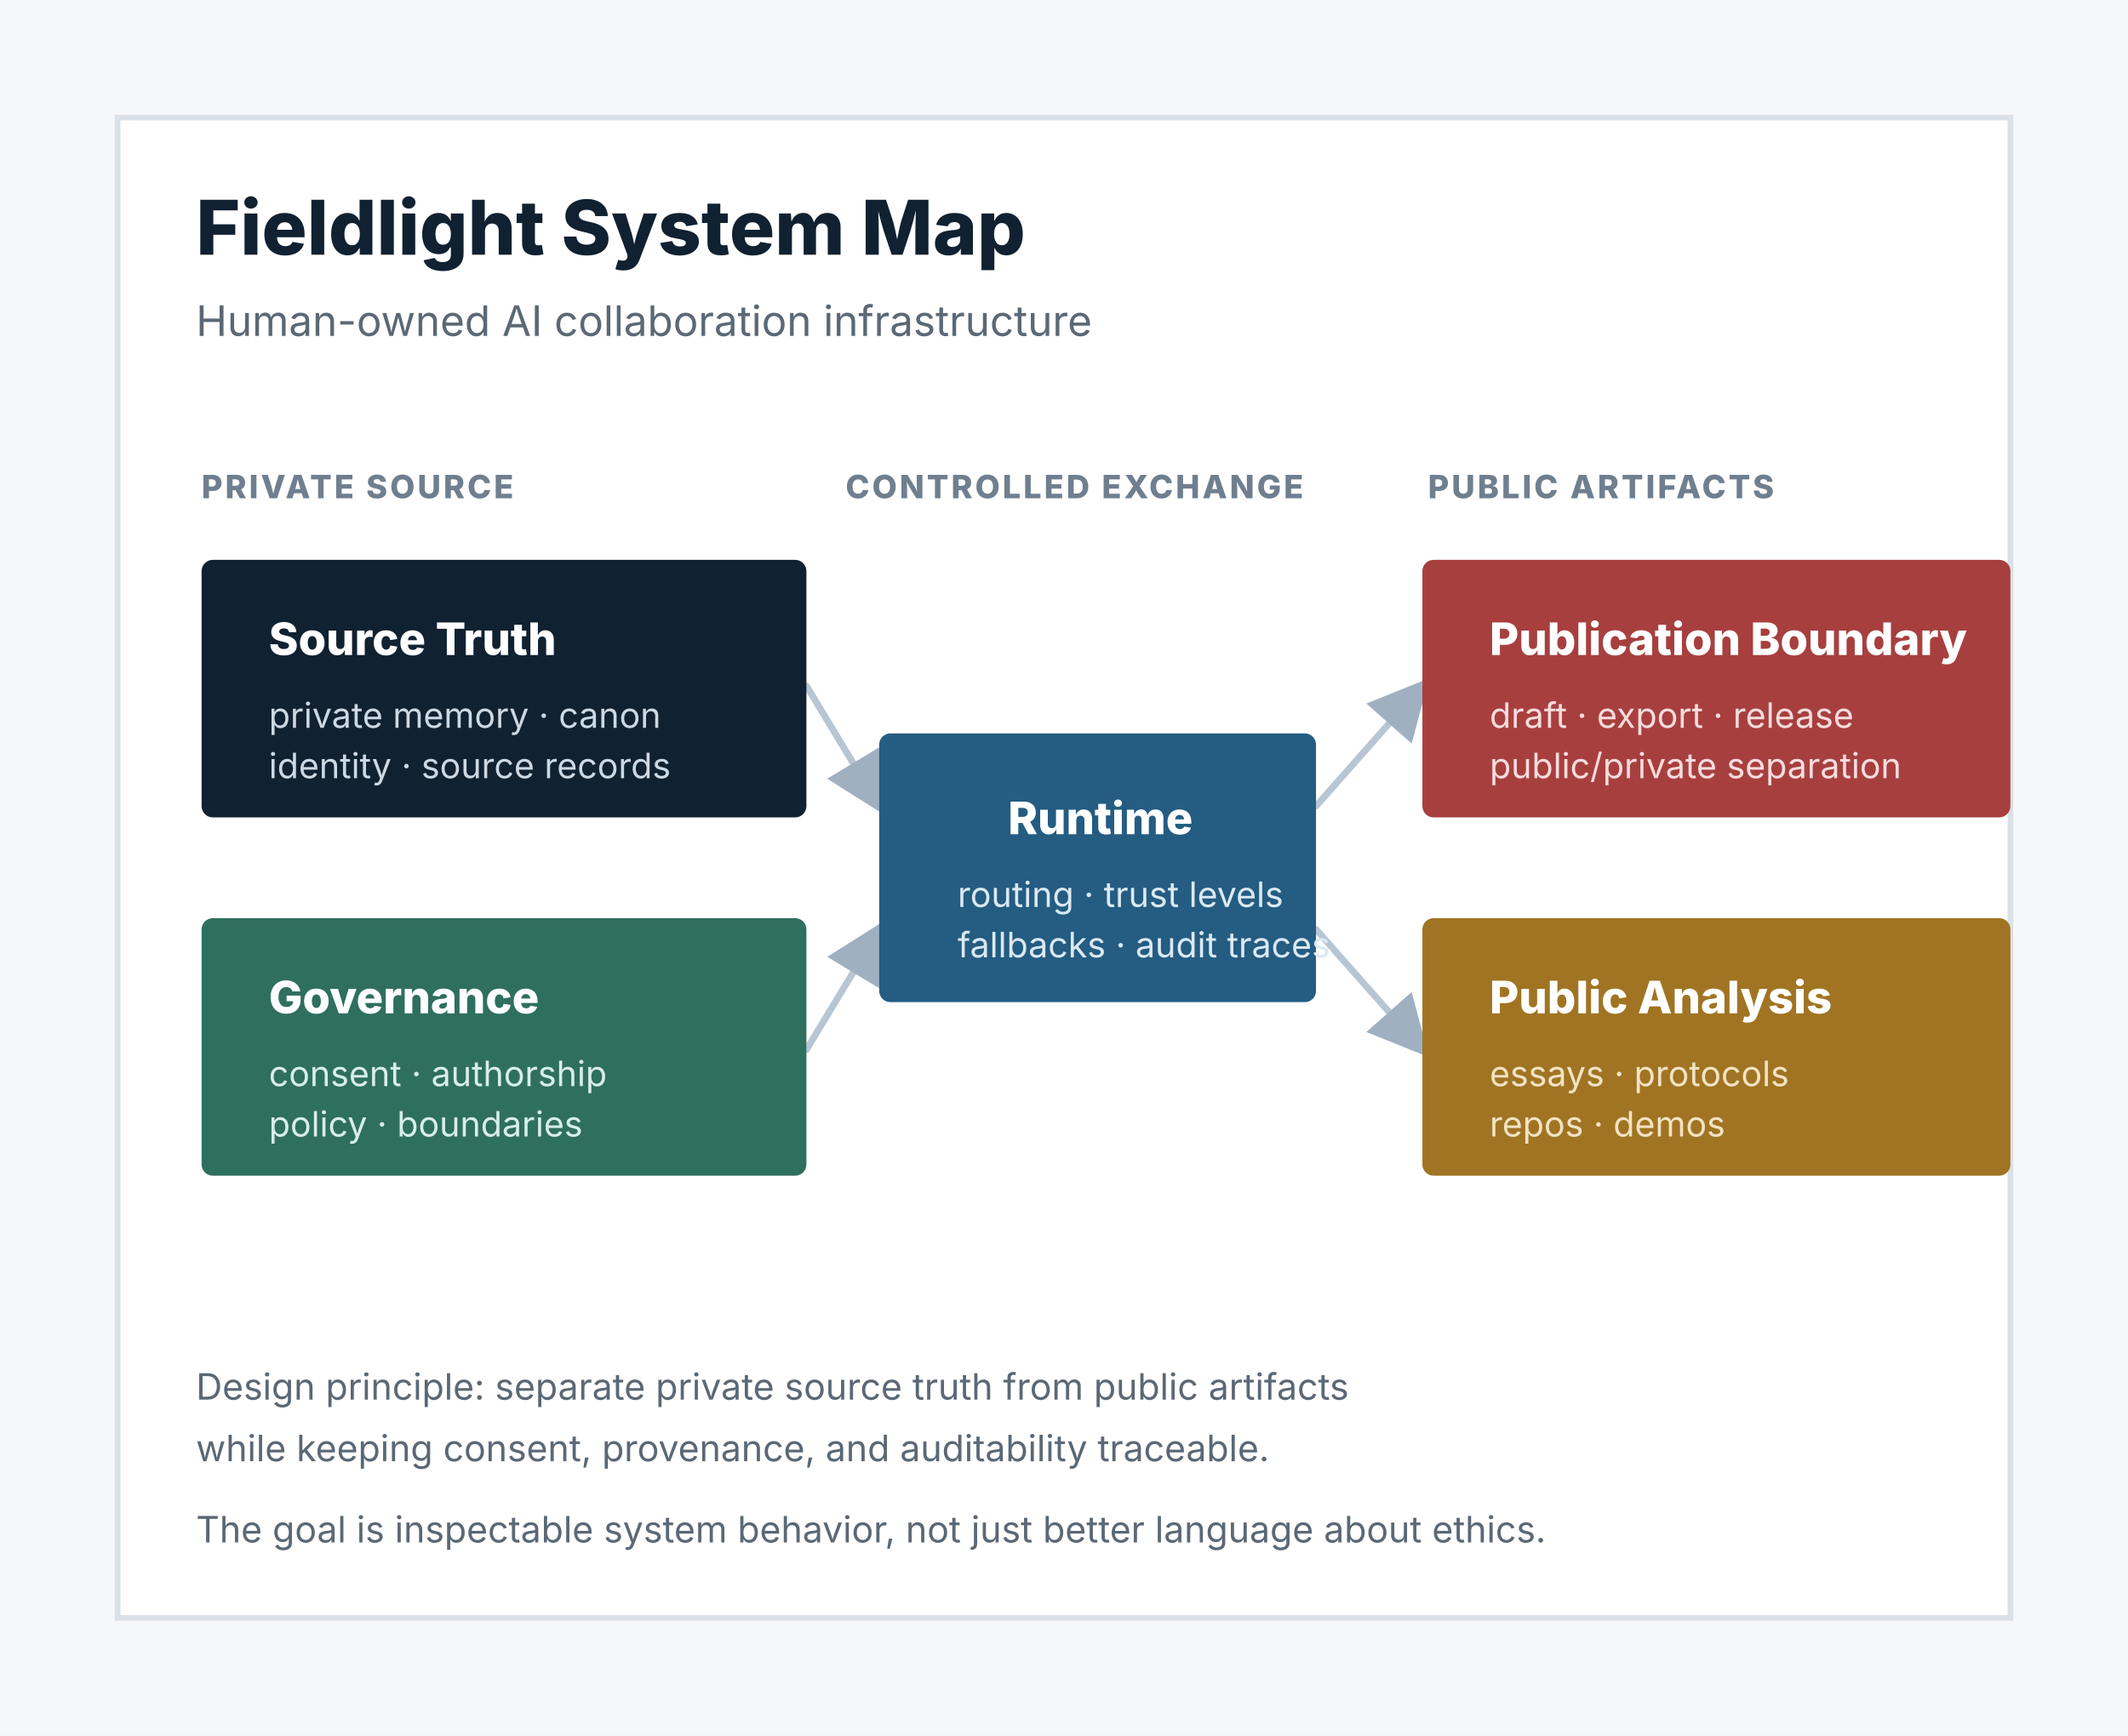
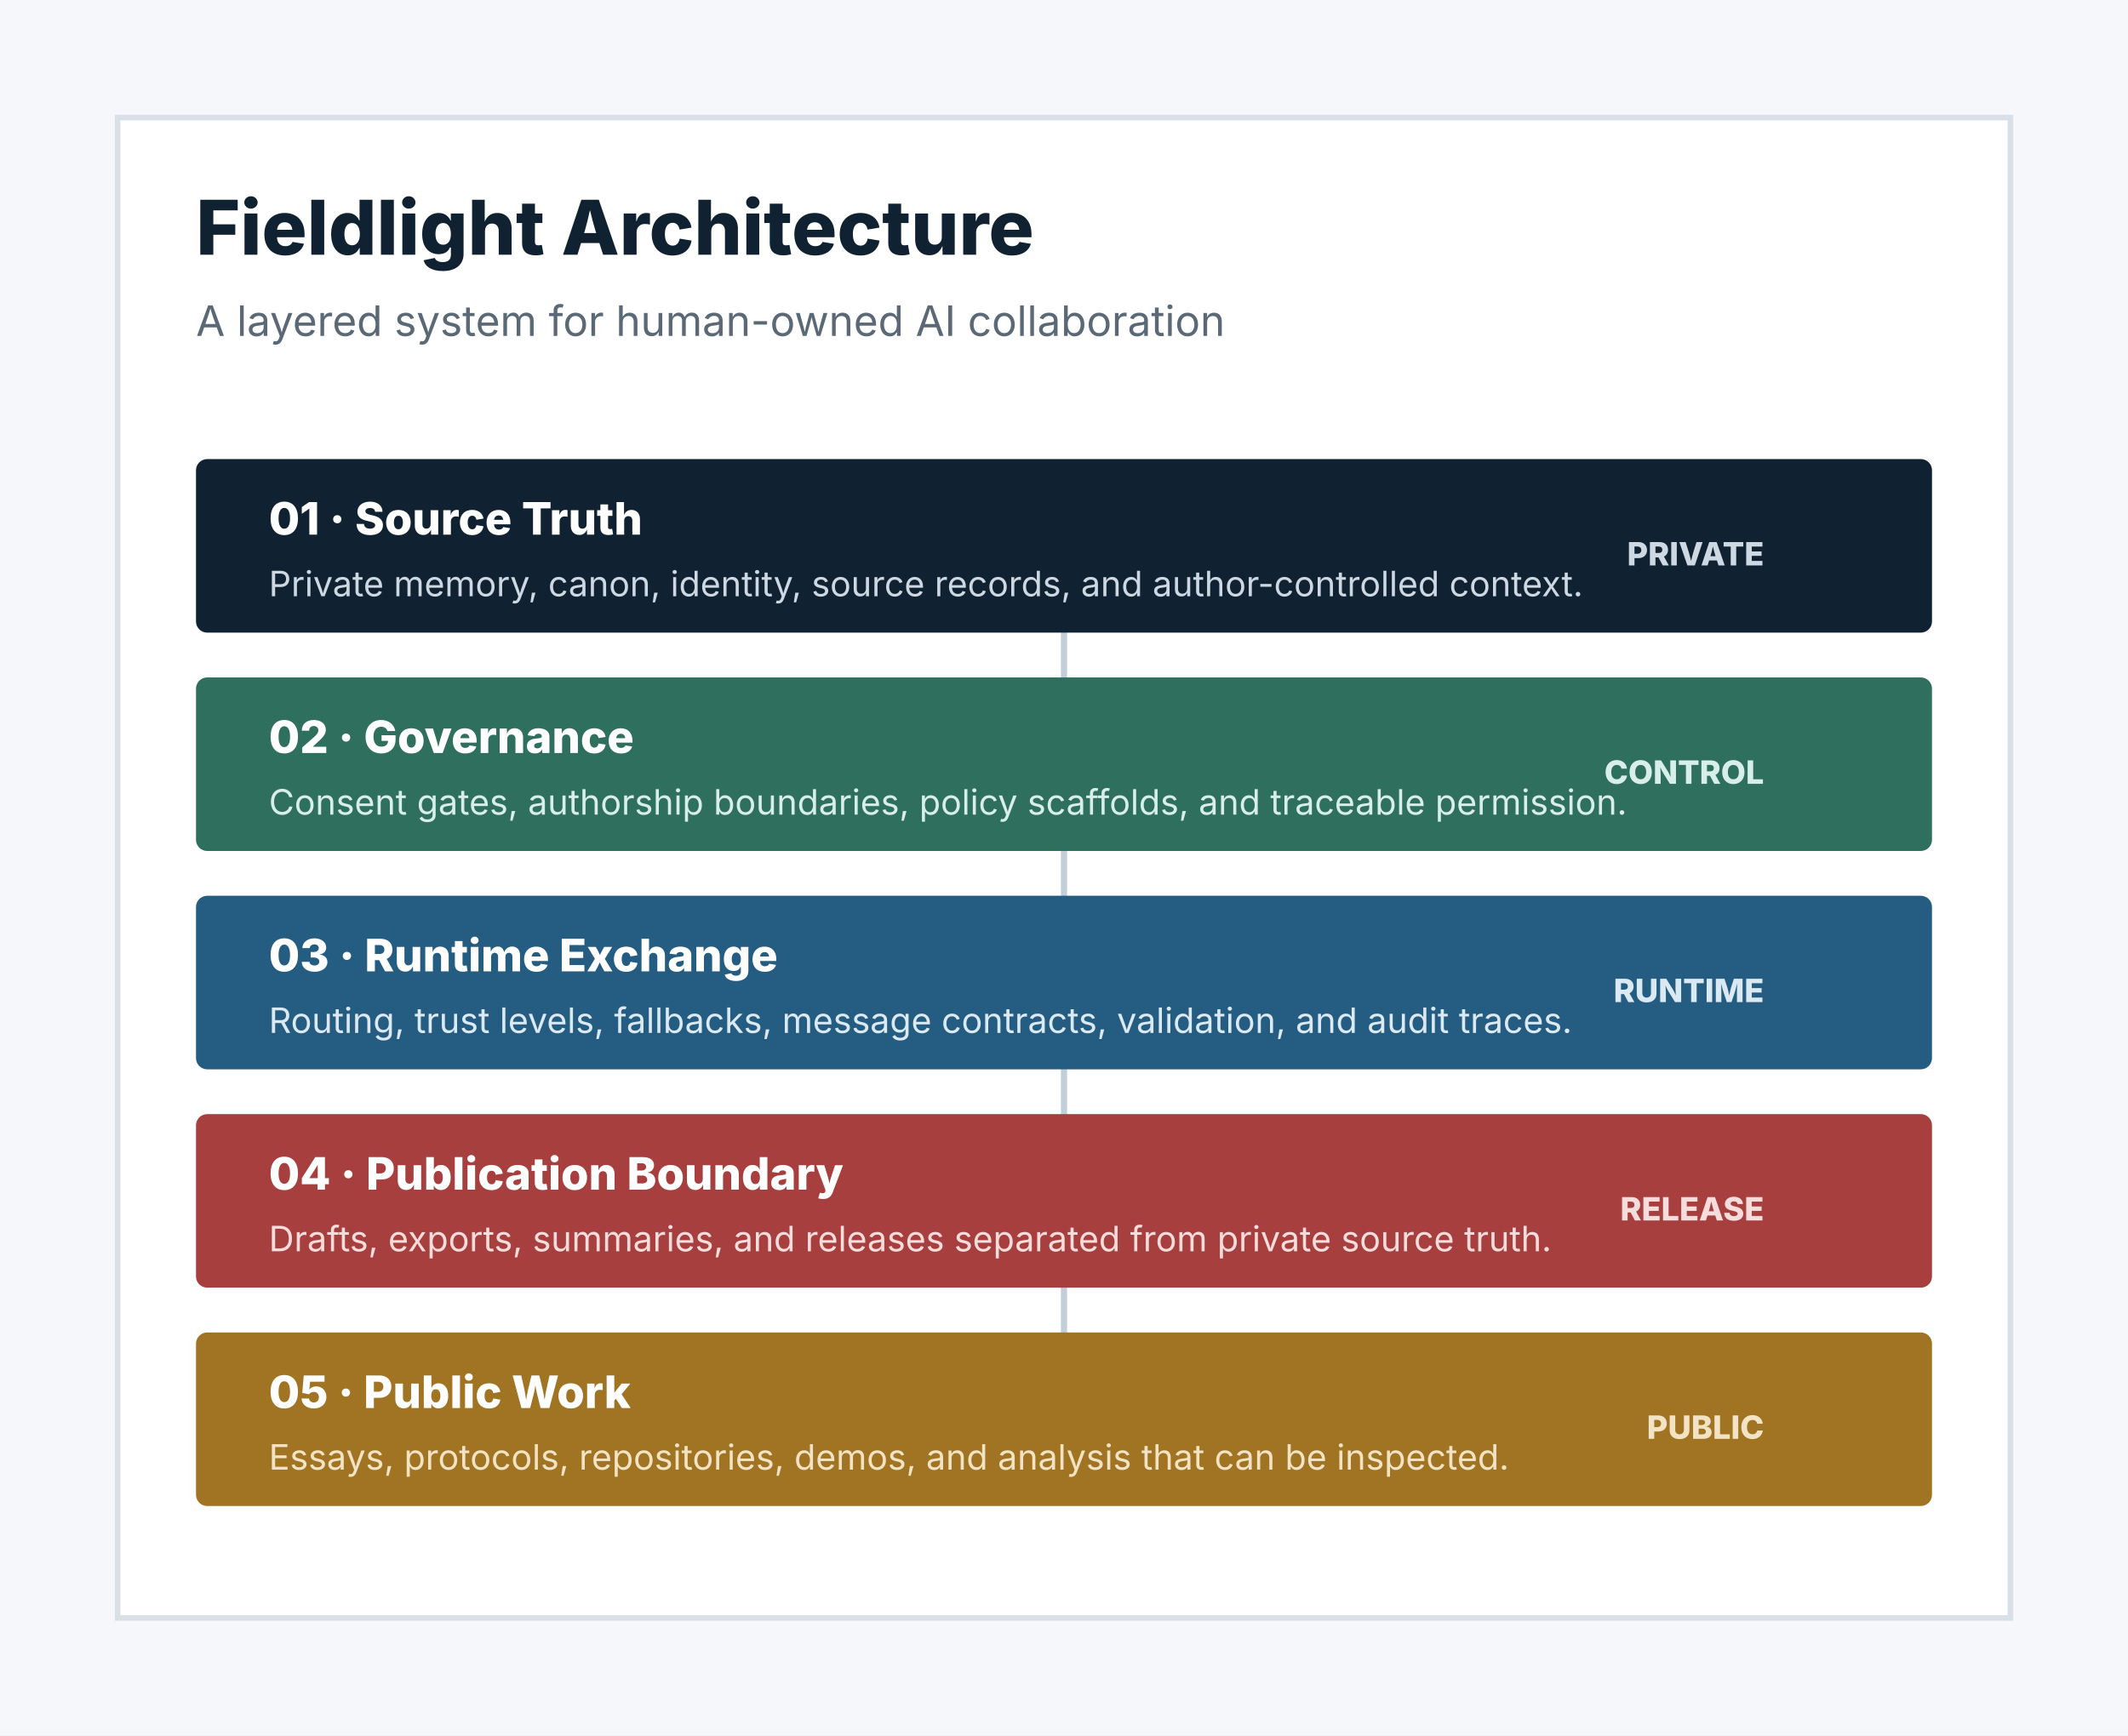
<svg xmlns="http://www.w3.org/2000/svg" viewBox="0 0 760 620" role="img" aria-labelledby="title desc">
  <rect width="760" height="620" fill="#f5f7fa" />
  <rect x="42" y="42" width="676" height="536" fill="#ffffff" stroke="#d9e0e7" stroke-width="2" />
  <g font-family="Inter, Arial, sans-serif" letter-spacing="0">
-     <text x="70" y="91" fill="#102131" font-size="27" font-weight="800">Fieldlight System Map</text>
-     <text x="70" y="120" fill="#5b6875" font-size="15">Human-owned AI collaboration infrastructure</text>
+     <text x="70" y="91" fill="#102131" font-size="27" font-weight="800">Fieldlight Architecture</text>
+     <text x="70" y="120" fill="#5b6875" font-size="15">A layered system for human-owned AI collaboration</text>
  </g>
-   <defs>
-     <marker id="arrow" markerWidth="9" markerHeight="9" refX="7.5" refY="4.5" orient="auto" markerUnits="strokeWidth">
-       <path d="M0,0 L9,4.5 L0,9 Z" fill="#9fb0c1" />
-     </marker>
-   </defs>
-   <g font-family="Inter, Arial, sans-serif" font-size="11.5" font-weight="800" fill="#6f7f8f" letter-spacing="0.08em">
-     <text x="72" y="178">PRIVATE SOURCE</text>
-     <text x="302" y="178">CONTROLLED EXCHANGE</text>
-     <text x="510" y="178">PUBLIC ARTIFACTS</text>
-   </g>
-   <g fill="none" stroke="#b8c6d3" stroke-width="2.4" stroke-linecap="round" stroke-linejoin="round">
-     <path d="M288 245 L314 288" marker-end="url(#arrow)" />
-     <path d="M288 375 L314 332" marker-end="url(#arrow)" />
-     <path d="M470 288 L508 245" marker-end="url(#arrow)" />
-     <path d="M470 332 L508 375" marker-end="url(#arrow)" />
+   <g fill="none" stroke="#c2ced9" stroke-width="2.2" stroke-linecap="round">
+     <path d="M380 226 L380 242" />
+     <path d="M380 304 L380 320" />
+     <path d="M380 382 L380 398" />
+     <path d="M380 460 L380 476" />
  </g>
  <g font-family="Inter, Arial, sans-serif">
    <g>
-       <rect x="72" y="200" width="216" height="92" rx="4" fill="#102131" />
-       <text x="96" y="234" fill="#ffffff" font-size="16" font-weight="800">Source Truth</text>
-       <text x="96" y="260" fill="#cdd8e3" font-size="12.5">private memory · canon</text>
-       <text x="96" y="278" fill="#cdd8e3" font-size="12.5">identity · source records</text>
+       <rect x="70" y="164" width="620" height="62" rx="4" fill="#102131" />
+       <text x="96" y="191" fill="#ffffff" font-size="16" font-weight="800">01 · Source Truth</text>
+       <text x="96" y="213" fill="#cdd8e3" font-size="12.5">Private memory, canon, identity, source records, and author-controlled context.</text>
+       <text x="630" y="202" fill="#cdd8e3" font-size="11.5" font-weight="800" text-anchor="end">PRIVATE</text>
    </g>
    <g>
-       <rect x="72" y="328" width="216" height="92" rx="4" fill="#2f6f5e" />
-       <text x="96" y="362" fill="#ffffff" font-size="16" font-weight="800">Governance</text>
-       <text x="96" y="388" fill="#d8eee8" font-size="12.5">consent · authorship</text>
-       <text x="96" y="406" fill="#d8eee8" font-size="12.5">policy · boundaries</text>
+       <rect x="70" y="242" width="620" height="62" rx="4" fill="#2f6f5e" />
+       <text x="96" y="269" fill="#ffffff" font-size="16" font-weight="800">02 · Governance</text>
+       <text x="96" y="291" fill="#d8eee8" font-size="12.5">Consent gates, authorship boundaries, policy scaffolds, and traceable permission.</text>
+       <text x="630" y="280" fill="#d8eee8" font-size="11.5" font-weight="800" text-anchor="end">CONTROL</text>
    </g>
    <g>
-       <rect x="314" y="262" width="156" height="96" rx="4" fill="#245c82" />
-       <text x="360" y="298" fill="#ffffff" font-size="16" font-weight="800">Runtime</text>
-       <text x="342" y="324" fill="#dbe9f2" font-size="12.5">routing · trust levels</text>
-       <text x="342" y="342" fill="#dbe9f2" font-size="12.5">fallbacks · audit traces</text>
+       <rect x="70" y="320" width="620" height="62" rx="4" fill="#245c82" />
+       <text x="96" y="347" fill="#ffffff" font-size="16" font-weight="800">03 · Runtime Exchange</text>
+       <text x="96" y="369" fill="#dbe9f2" font-size="12.5">Routing, trust levels, fallbacks, message contracts, validation, and audit traces.</text>
+       <text x="630" y="358" fill="#dbe9f2" font-size="11.5" font-weight="800" text-anchor="end">RUNTIME</text>
    </g>
    <g>
-       <rect x="508" y="200" width="210" height="92" rx="4" fill="#a83f3f" />
-       <text x="532" y="234" fill="#ffffff" font-size="16" font-weight="800">Publication Boundary</text>
-       <text x="532" y="260" fill="#f7dcdc" font-size="12.5">draft · export · release</text>
-       <text x="532" y="278" fill="#f7dcdc" font-size="12.5">public/private separation</text>
+       <rect x="70" y="398" width="620" height="62" rx="4" fill="#a83f3f" />
+       <text x="96" y="425" fill="#ffffff" font-size="16" font-weight="800">04 · Publication Boundary</text>
+       <text x="96" y="447" fill="#f7dcdc" font-size="12.5">Drafts, exports, summaries, and releases separated from private source truth.</text>
+       <text x="630" y="436" fill="#f7dcdc" font-size="11.5" font-weight="800" text-anchor="end">RELEASE</text>
    </g>
    <g>
-       <rect x="508" y="328" width="210" height="92" rx="4" fill="#a07422" />
-       <text x="532" y="362" fill="#ffffff" font-size="16" font-weight="800">Public Analysis</text>
-       <text x="532" y="388" fill="#f2e3c4" font-size="12.5">essays · protocols</text>
-       <text x="532" y="406" fill="#f2e3c4" font-size="12.5">repos · demos</text>
+       <rect x="70" y="476" width="620" height="62" rx="4" fill="#a07422" />
+       <text x="96" y="503" fill="#ffffff" font-size="16" font-weight="800">05 · Public Work</text>
+       <text x="96" y="525" fill="#f2e3c4" font-size="12.5">Essays, protocols, repositories, demos, and analysis that can be inspected.</text>
+       <text x="630" y="514" fill="#f2e3c4" font-size="11.5" font-weight="800" text-anchor="end">PUBLIC</text>
    </g>
  </g>
-   <g font-family="Inter, Arial, sans-serif" font-size="13" fill="#5b6875">
-     <text x="70" y="500">Design principle: separate private source truth from public artifacts</text>
-     <text x="70" y="522">while keeping consent, provenance, and auditability traceable.</text>
-     <text x="70" y="551">The goal is inspectable system behavior, not just better language about ethics.</text>
-   </g>
</svg>
